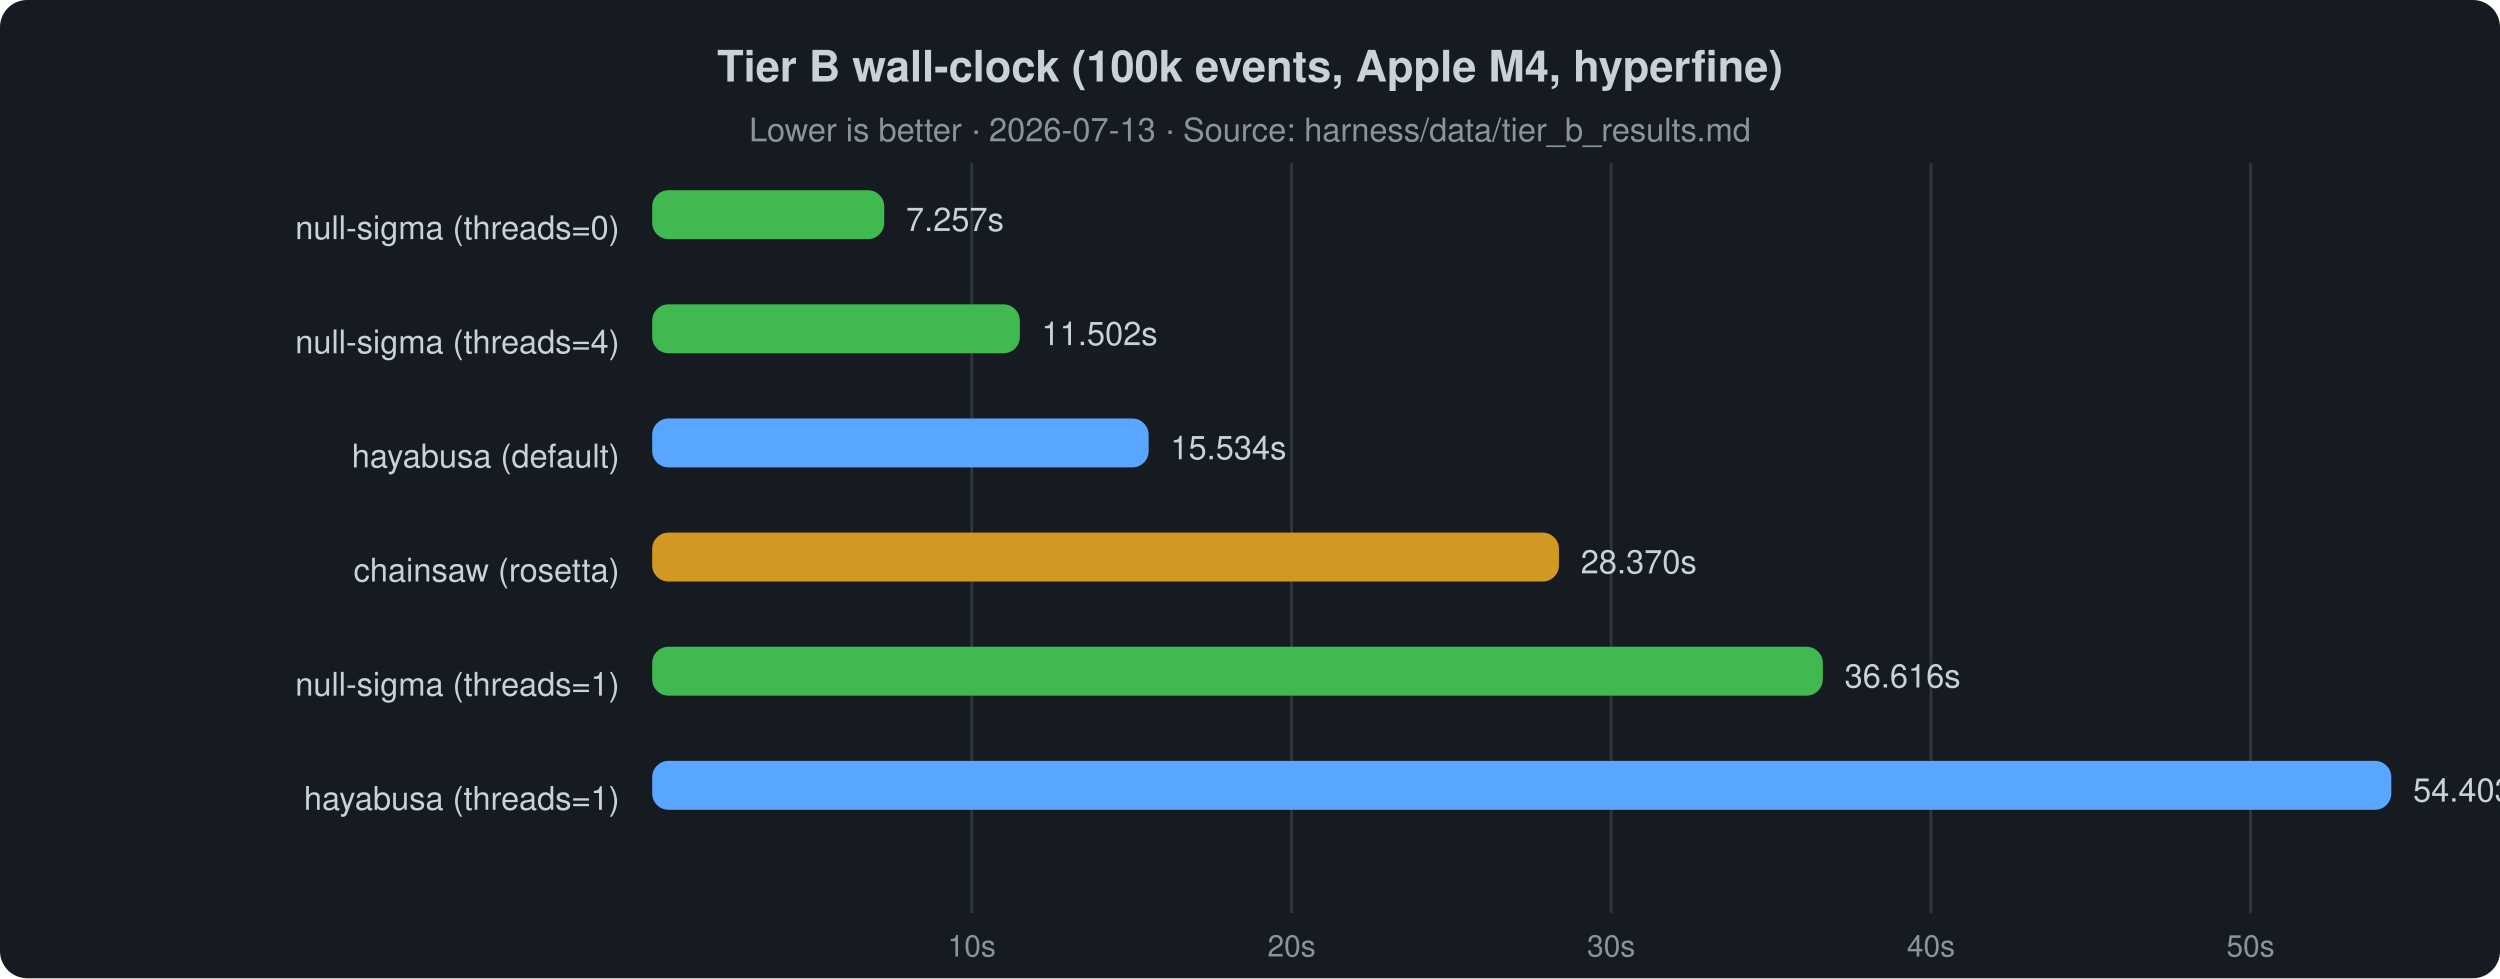
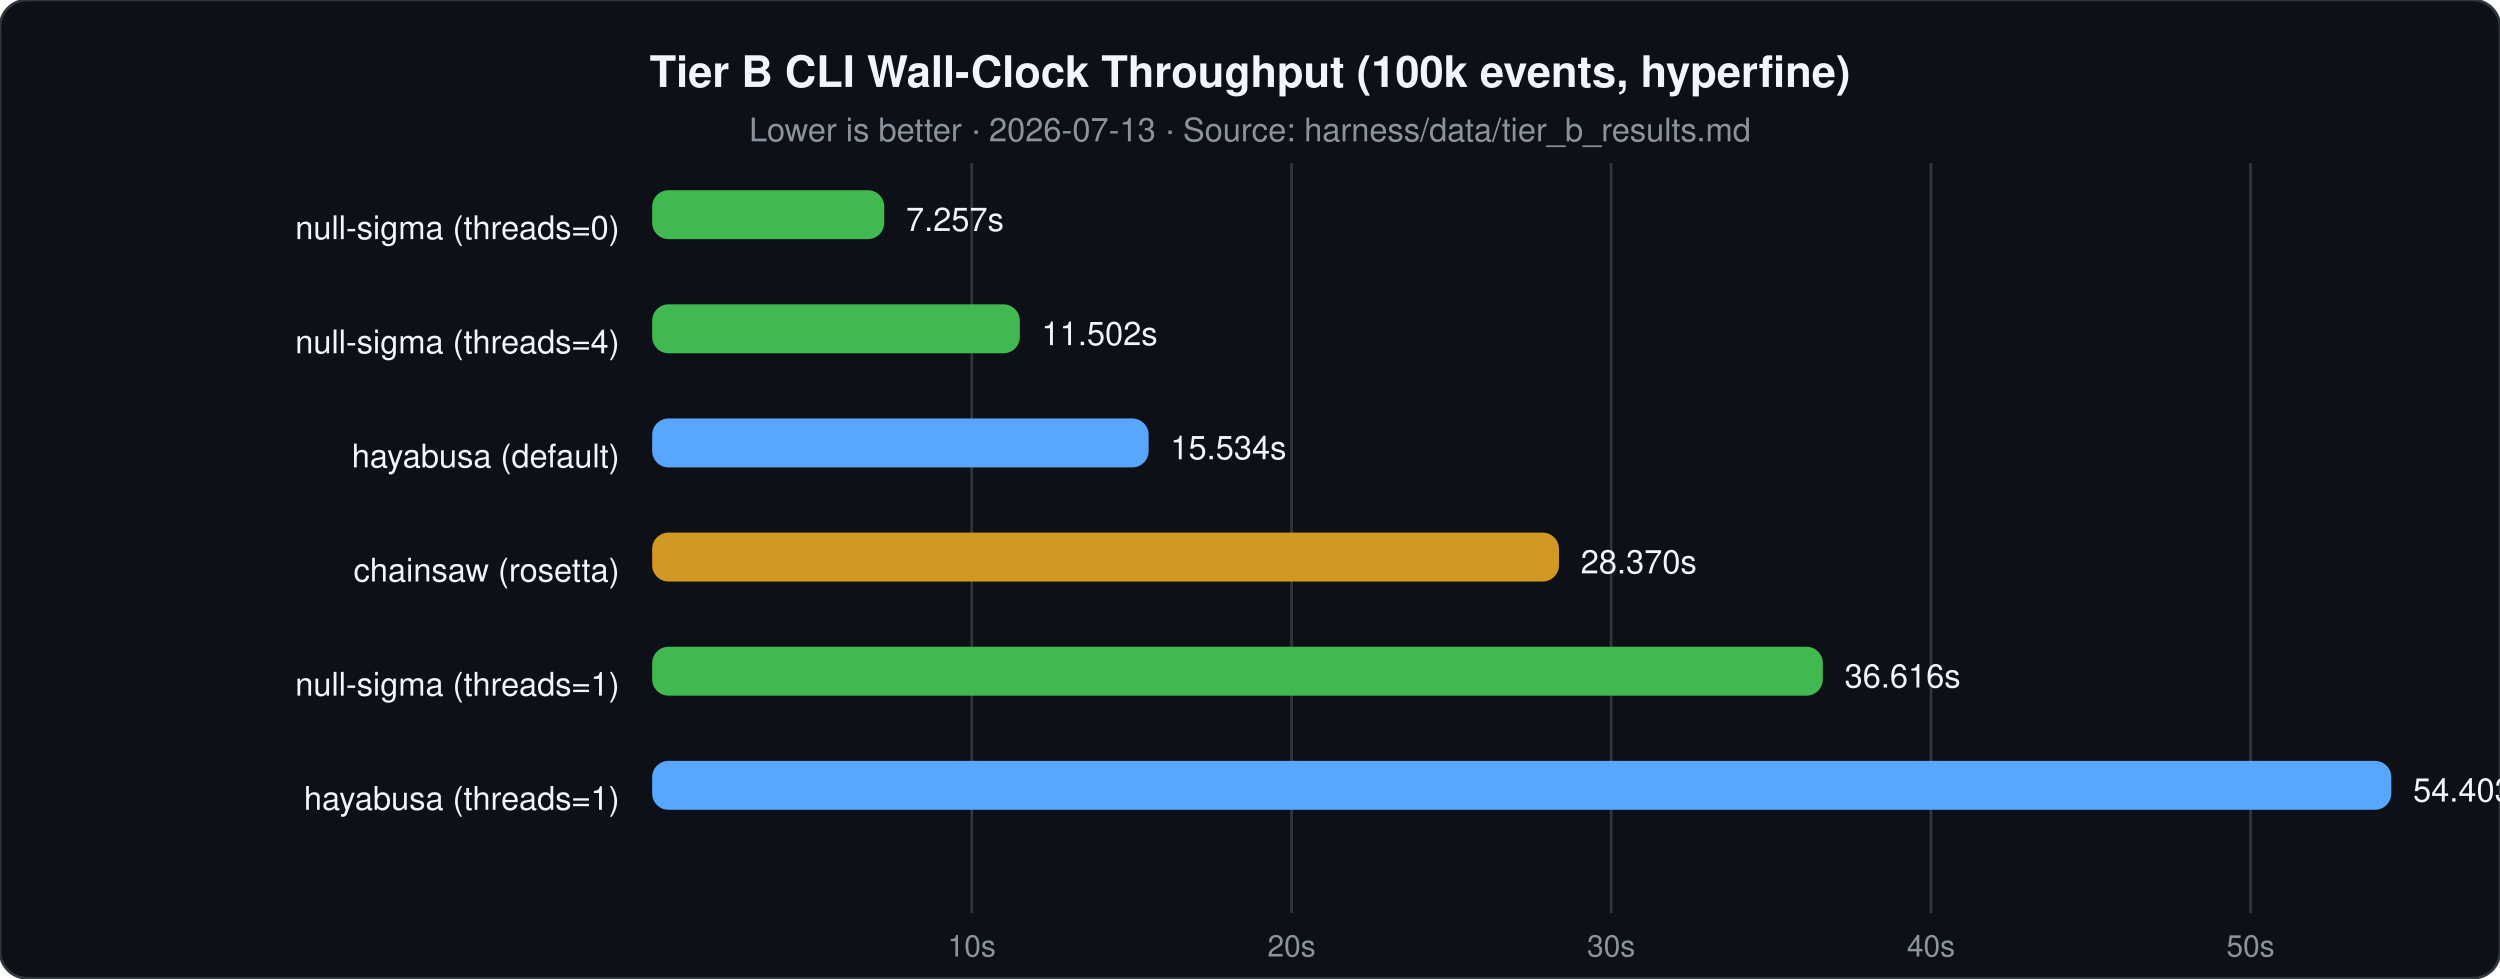
- <svg xmlns="http://www.w3.org/2000/svg" width="920" height="360" viewBox="0 0 920 360" font-family="-apple-system, 'Segoe UI', Helvetica, Arial, sans-serif">
-   <rect width="920" height="360" rx="10" fill="#161b22" />
-   <text x="460.0" y="30" fill="#c9d1d9" font-size="16" font-weight="600" text-anchor="middle">Tier B wall-clock (100k events, Apple M4, hyperfine)</text>
+ <svg xmlns="http://www.w3.org/2000/svg" width="920" height="360" viewBox="0 0 920 360" font-family="-apple-system, BlinkMacSystemFont, 'Segoe UI', Helvetica, Arial, sans-serif">
+   <rect width="920" height="360" rx="10" fill="#0d1117" stroke="#30363d" stroke-width="1" />
+   <text x="460.0" y="32" fill="#f0f6fc" font-size="16" font-weight="700" text-anchor="middle">Tier B CLI Wall-Clock Throughput (100k events, hyperfine)</text>
  <text x="460.0" y="52" fill="#8b949e" font-size="12" text-anchor="middle">Lower is better · 2026-07-13 · Source: harness/data/tier_b_results.md</text>
  <line x1="357.6" y1="60" x2="357.6" y2="336" stroke="#30363d" stroke-width="1" />
  <text x="357.6" y="352" fill="#8b949e" font-size="11" text-anchor="middle">10s</text>
  <line x1="475.3" y1="60" x2="475.3" y2="336" stroke="#30363d" stroke-width="1" />
  <text x="475.3" y="352" fill="#8b949e" font-size="11" text-anchor="middle">20s</text>
  <line x1="592.9" y1="60" x2="592.9" y2="336" stroke="#30363d" stroke-width="1" />
  <text x="592.9" y="352" fill="#8b949e" font-size="11" text-anchor="middle">30s</text>
  <line x1="710.6" y1="60" x2="710.6" y2="336" stroke="#30363d" stroke-width="1" />
  <text x="710.6" y="352" fill="#8b949e" font-size="11" text-anchor="middle">40s</text>
  <line x1="828.2" y1="60" x2="828.2" y2="336" stroke="#30363d" stroke-width="1" />
  <text x="828.2" y="352" fill="#8b949e" font-size="11" text-anchor="middle">50s</text>
  <line x1="945.8" y1="60" x2="945.8" y2="336" stroke="#30363d" stroke-width="1" />
  <text x="945.8" y="352" fill="#8b949e" font-size="11" text-anchor="middle">60s</text>
-   <text x="228" y="88" fill="#c9d1d9" font-size="12" text-anchor="end">null-sigma (threads=0)</text>
+   <text x="228" y="88" fill="#f0f6fc" font-size="12" text-anchor="end">null-sigma (threads=0)</text>
  <rect x="240" y="70" width="85.4" height="18" rx="6" fill="#3fb950" />
-   <text x="333.4" y="85" fill="#c9d1d9" font-size="12" text-anchor="start">7.257s</text>
-   <text x="228" y="130" fill="#c9d1d9" font-size="12" text-anchor="end">null-sigma (threads=4)</text>
+   <text x="333.4" y="85" fill="#f0f6fc" font-size="12" text-anchor="start">7.257s</text>
+   <text x="228" y="130" fill="#f0f6fc" font-size="12" text-anchor="end">null-sigma (threads=4)</text>
  <rect x="240" y="112" width="135.3" height="18" rx="6" fill="#3fb950" />
-   <text x="383.3" y="127" fill="#c9d1d9" font-size="12" text-anchor="start">11.502s</text>
-   <text x="228" y="172" fill="#c9d1d9" font-size="12" text-anchor="end">hayabusa (default)</text>
+   <text x="383.3" y="127" fill="#f0f6fc" font-size="12" text-anchor="start">11.502s</text>
+   <text x="228" y="172" fill="#f0f6fc" font-size="12" text-anchor="end">hayabusa (default)</text>
  <rect x="240" y="154" width="182.7" height="18" rx="6" fill="#58a6ff" />
-   <text x="430.7" y="169" fill="#c9d1d9" font-size="12" text-anchor="start">15.534s</text>
-   <text x="228" y="214" fill="#c9d1d9" font-size="12" text-anchor="end">chainsaw (rosetta)</text>
+   <text x="430.7" y="169" fill="#f0f6fc" font-size="12" text-anchor="start">15.534s</text>
+   <text x="228" y="214" fill="#f0f6fc" font-size="12" text-anchor="end">chainsaw (rosetta)</text>
  <rect x="240" y="196" width="333.7" height="18" rx="6" fill="#d29922" />
-   <text x="581.7" y="211" fill="#c9d1d9" font-size="12" text-anchor="start">28.370s</text>
-   <text x="228" y="256" fill="#c9d1d9" font-size="12" text-anchor="end">null-sigma (threads=1)</text>
+   <text x="581.7" y="211" fill="#f0f6fc" font-size="12" text-anchor="start">28.370s</text>
+   <text x="228" y="256" fill="#f0f6fc" font-size="12" text-anchor="end">null-sigma (threads=1)</text>
  <rect x="240" y="238" width="430.8" height="18" rx="6" fill="#3fb950" />
-   <text x="678.8" y="253" fill="#c9d1d9" font-size="12" text-anchor="start">36.616s</text>
-   <text x="228" y="298" fill="#c9d1d9" font-size="12" text-anchor="end">hayabusa (threads=1)</text>
+   <text x="678.8" y="253" fill="#f0f6fc" font-size="12" text-anchor="start">36.616s</text>
+   <text x="228" y="298" fill="#f0f6fc" font-size="12" text-anchor="end">hayabusa (threads=1)</text>
  <rect x="240" y="280" width="640.0" height="18" rx="6" fill="#58a6ff" />
-   <text x="888.0" y="295" fill="#c9d1d9" font-size="12" text-anchor="start">54.403s</text>
+   <text x="888.0" y="295" fill="#f0f6fc" font-size="12" text-anchor="start">54.403s</text>
</svg>
